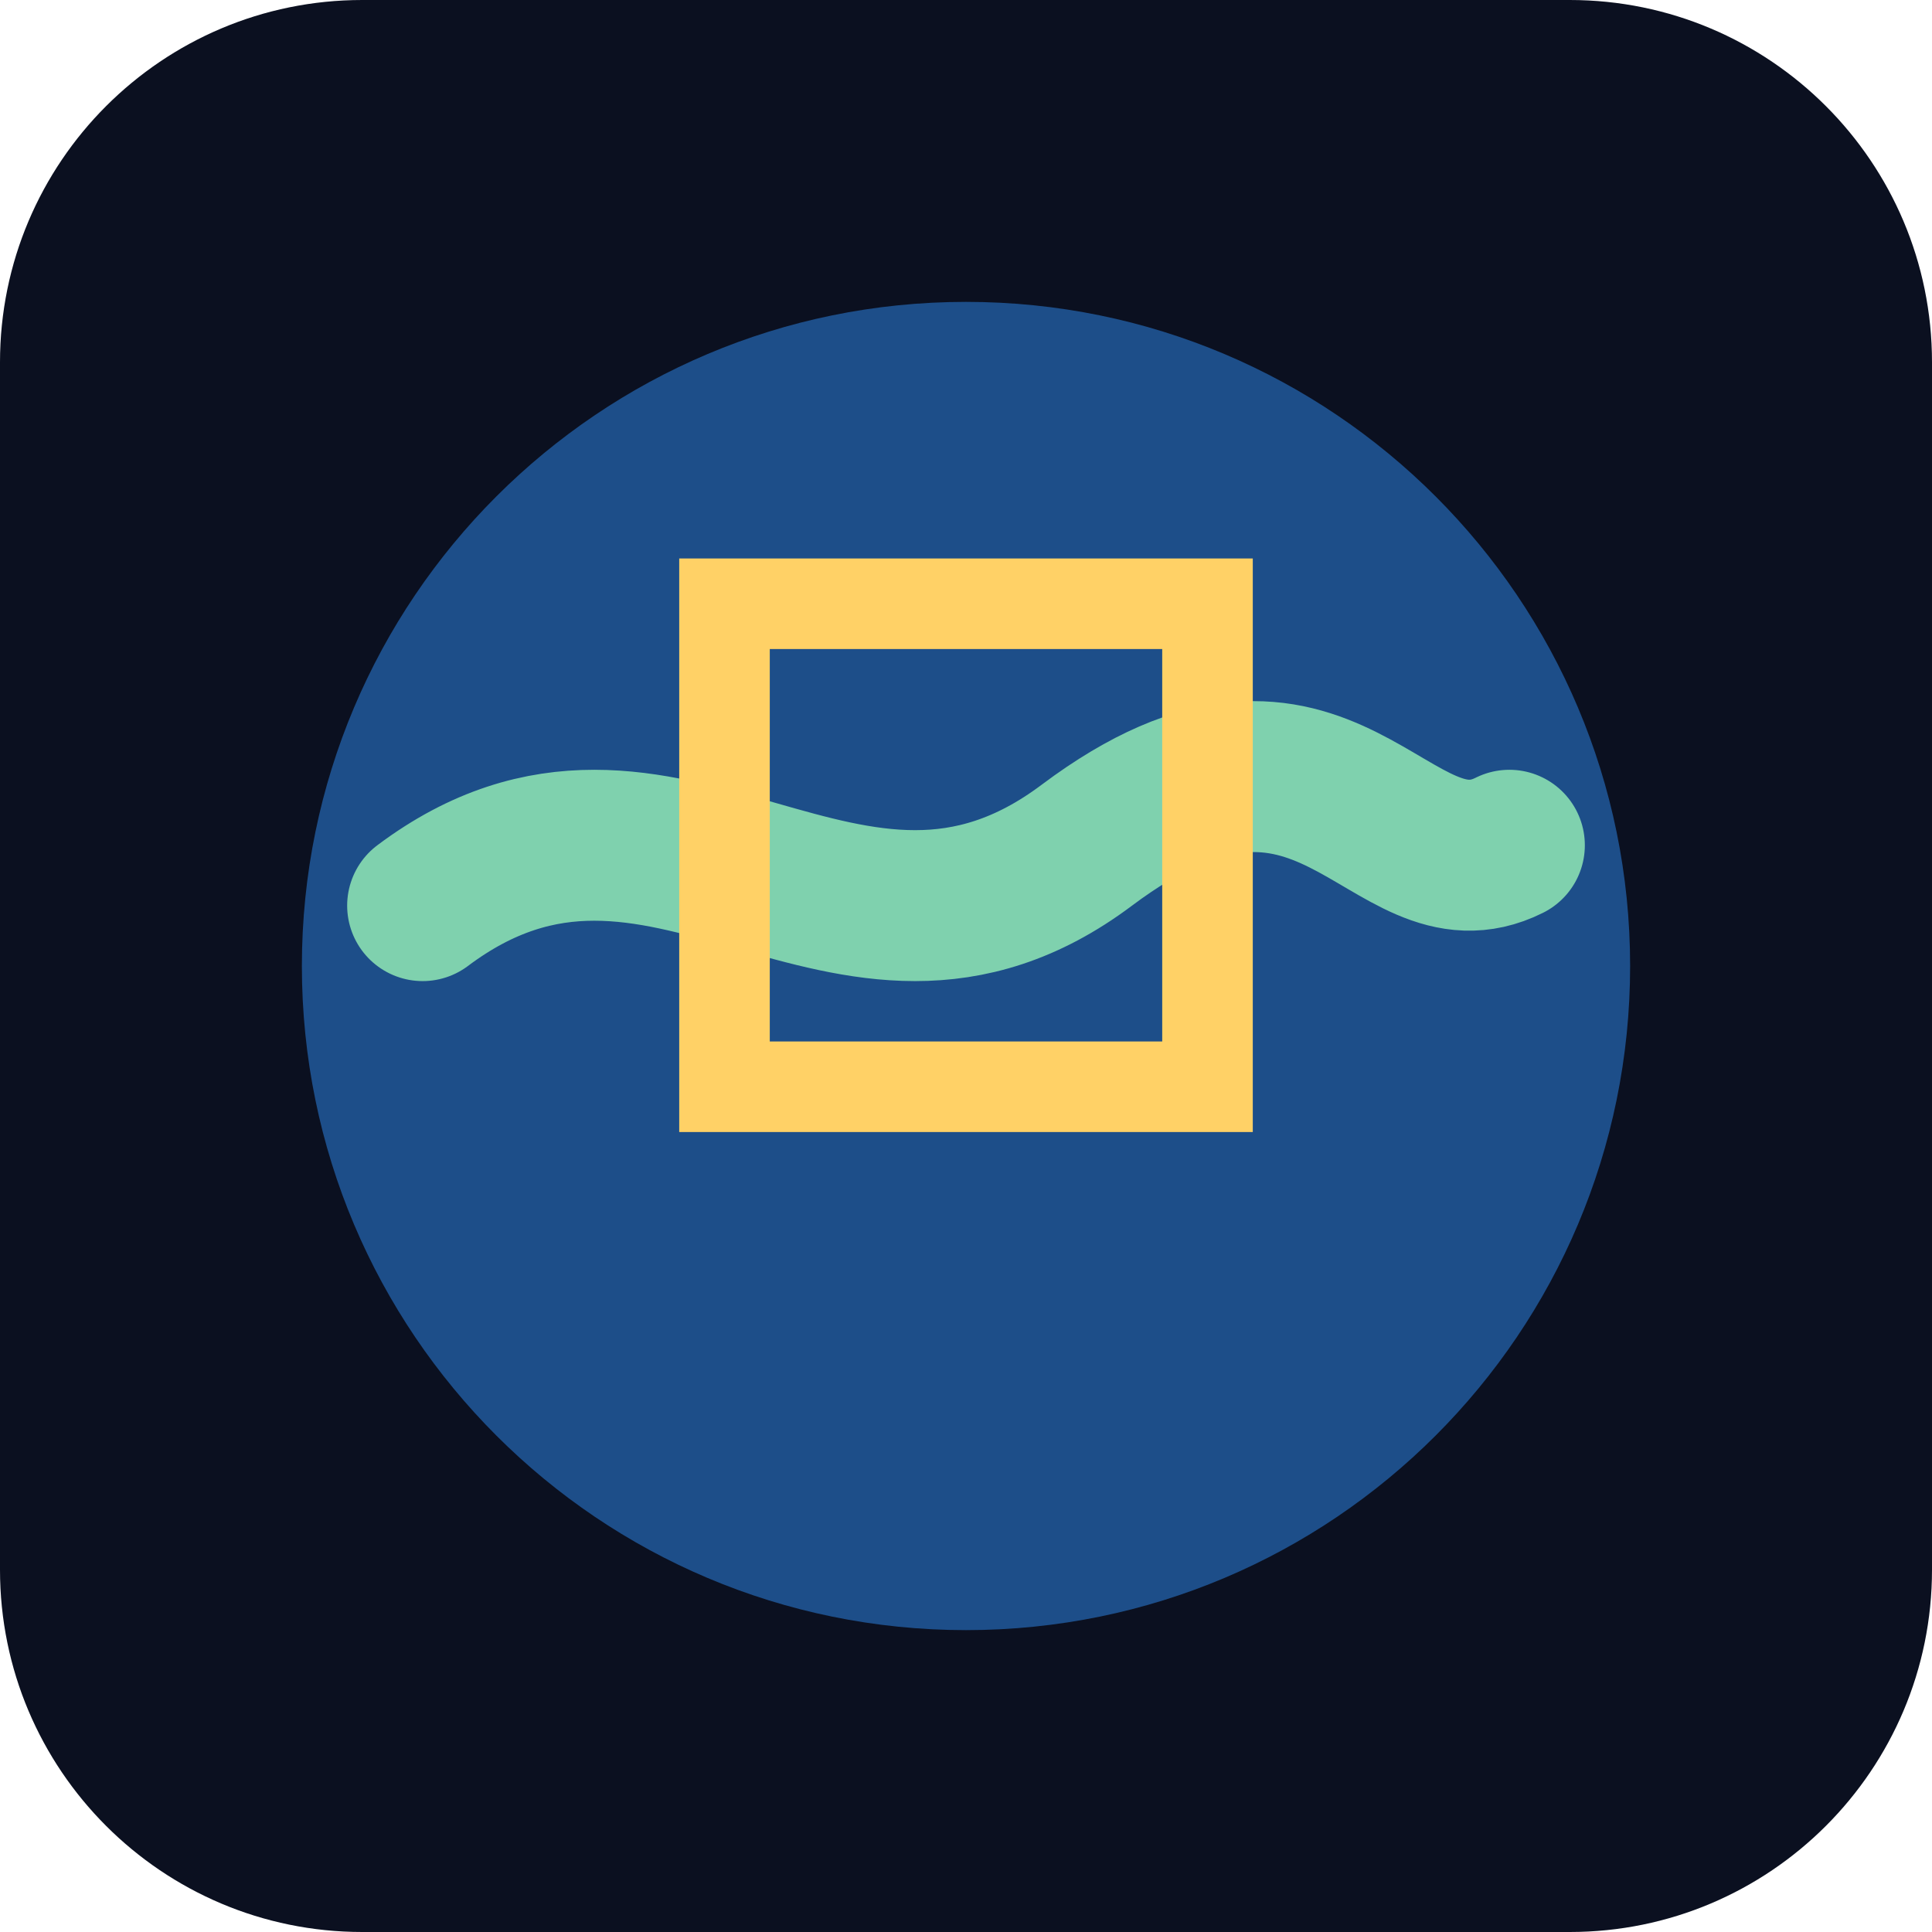
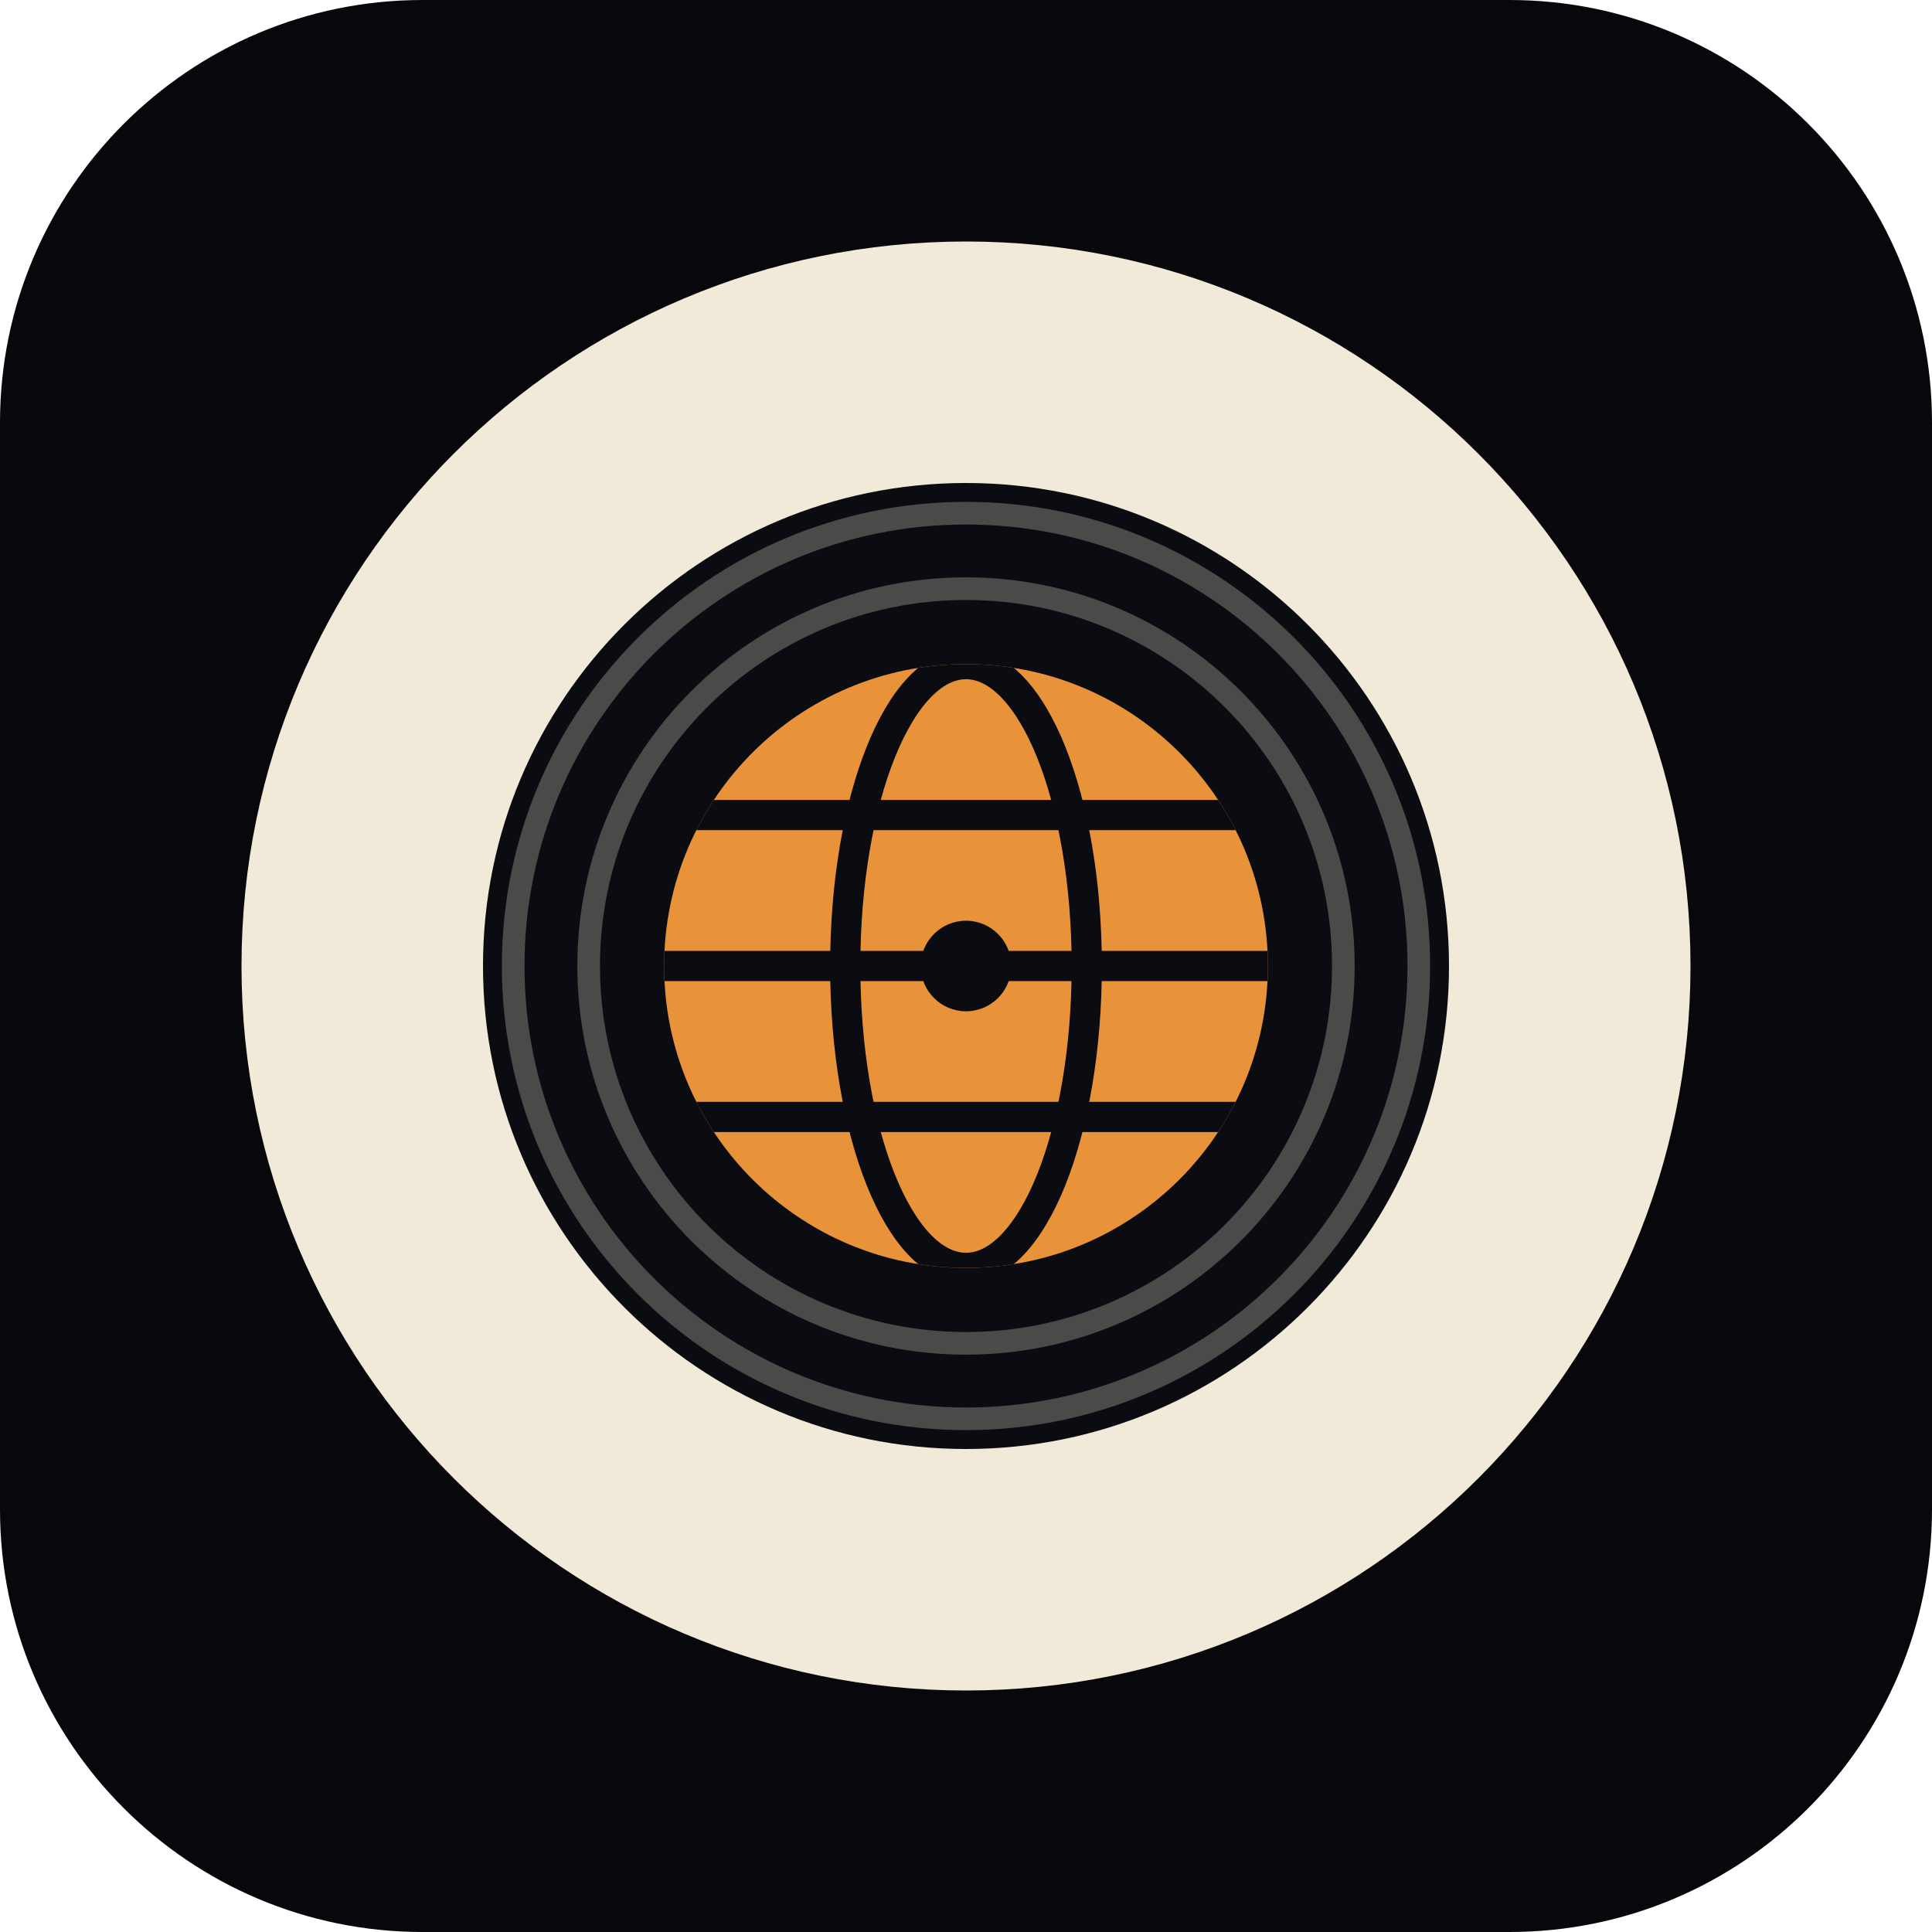
- <svg xmlns="http://www.w3.org/2000/svg" viewBox="0 0 64 64">
-   <rect width="64" height="64" rx="12" fill="#0b1020" />
-   <circle cx="32" cy="32" r="22" fill="#1d4e89" />
-   <path d="M14 30c8-6 14 4 22-2s10 2 14 0" stroke="#7fd1ae" stroke-width="5" fill="none" stroke-linecap="round" />
-   <rect x="24" y="20" width="16" height="16" fill="none" stroke="#ffd166" stroke-width="3" />
+ <svg xmlns="http://www.w3.org/2000/svg" viewBox="0 0 128 128" role="img" aria-labelledby="t">
+   <defs>
+     <clipPath id="g">
+       <circle cx="64" cy="64" r="20" />
+     </clipPath>
+   </defs>
+   <rect width="128" height="128" rx="28" fill="#07070C" />
+   <circle cx="64" cy="64" r="40" fill="#0B0B12" stroke="#F2EAD8" stroke-width="16" />
+   <g fill="none" stroke="#F2EAD8" stroke-opacity=".28" stroke-width="1.5">
+     <circle cx="64" cy="64" r="30" />
+     <circle cx="64" cy="64" r="25" />
+   </g>
+   <circle cx="64" cy="64" r="20" fill="#E8933A" />
+   <g clip-path="url(#g)" fill="none" stroke="#0B0B12" stroke-width="2">
+     <ellipse cx="64" cy="64" rx="8" ry="20" />
+     <path d="M44 64H84M46 54H82M46 74H82" />
+   </g>
+   <circle cx="64" cy="64" r="3" fill="#0B0B12" />
</svg>
